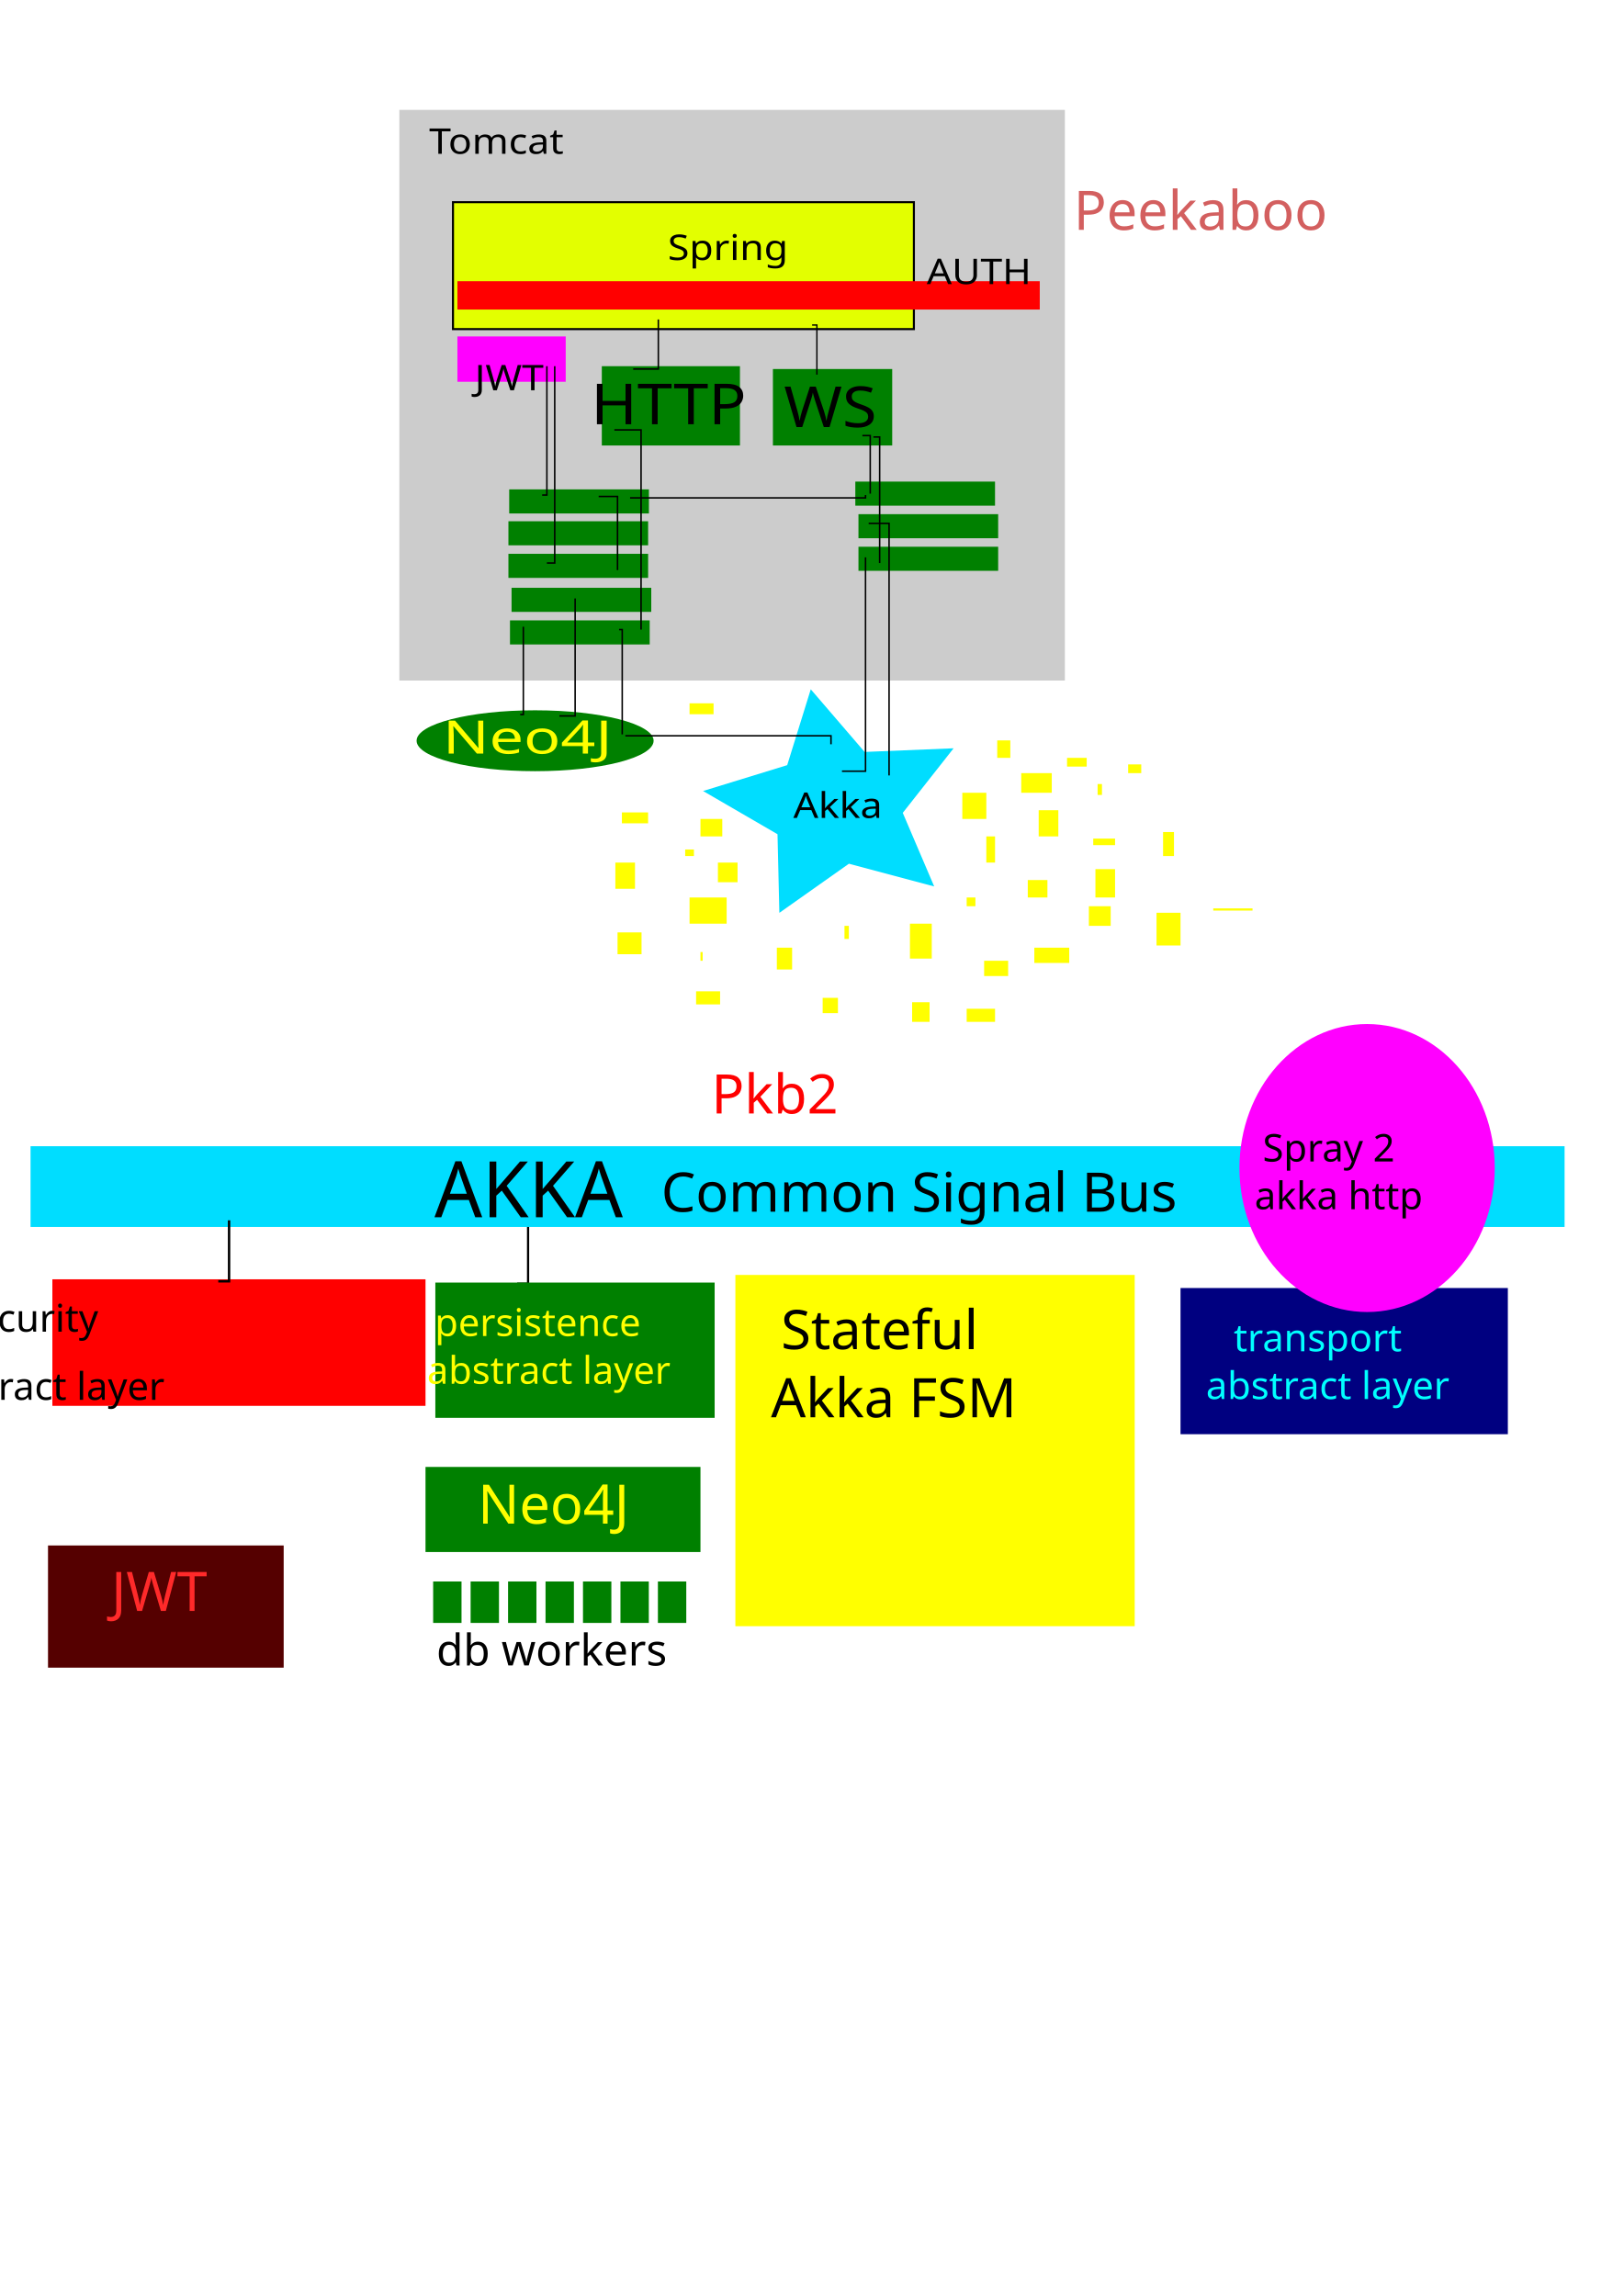
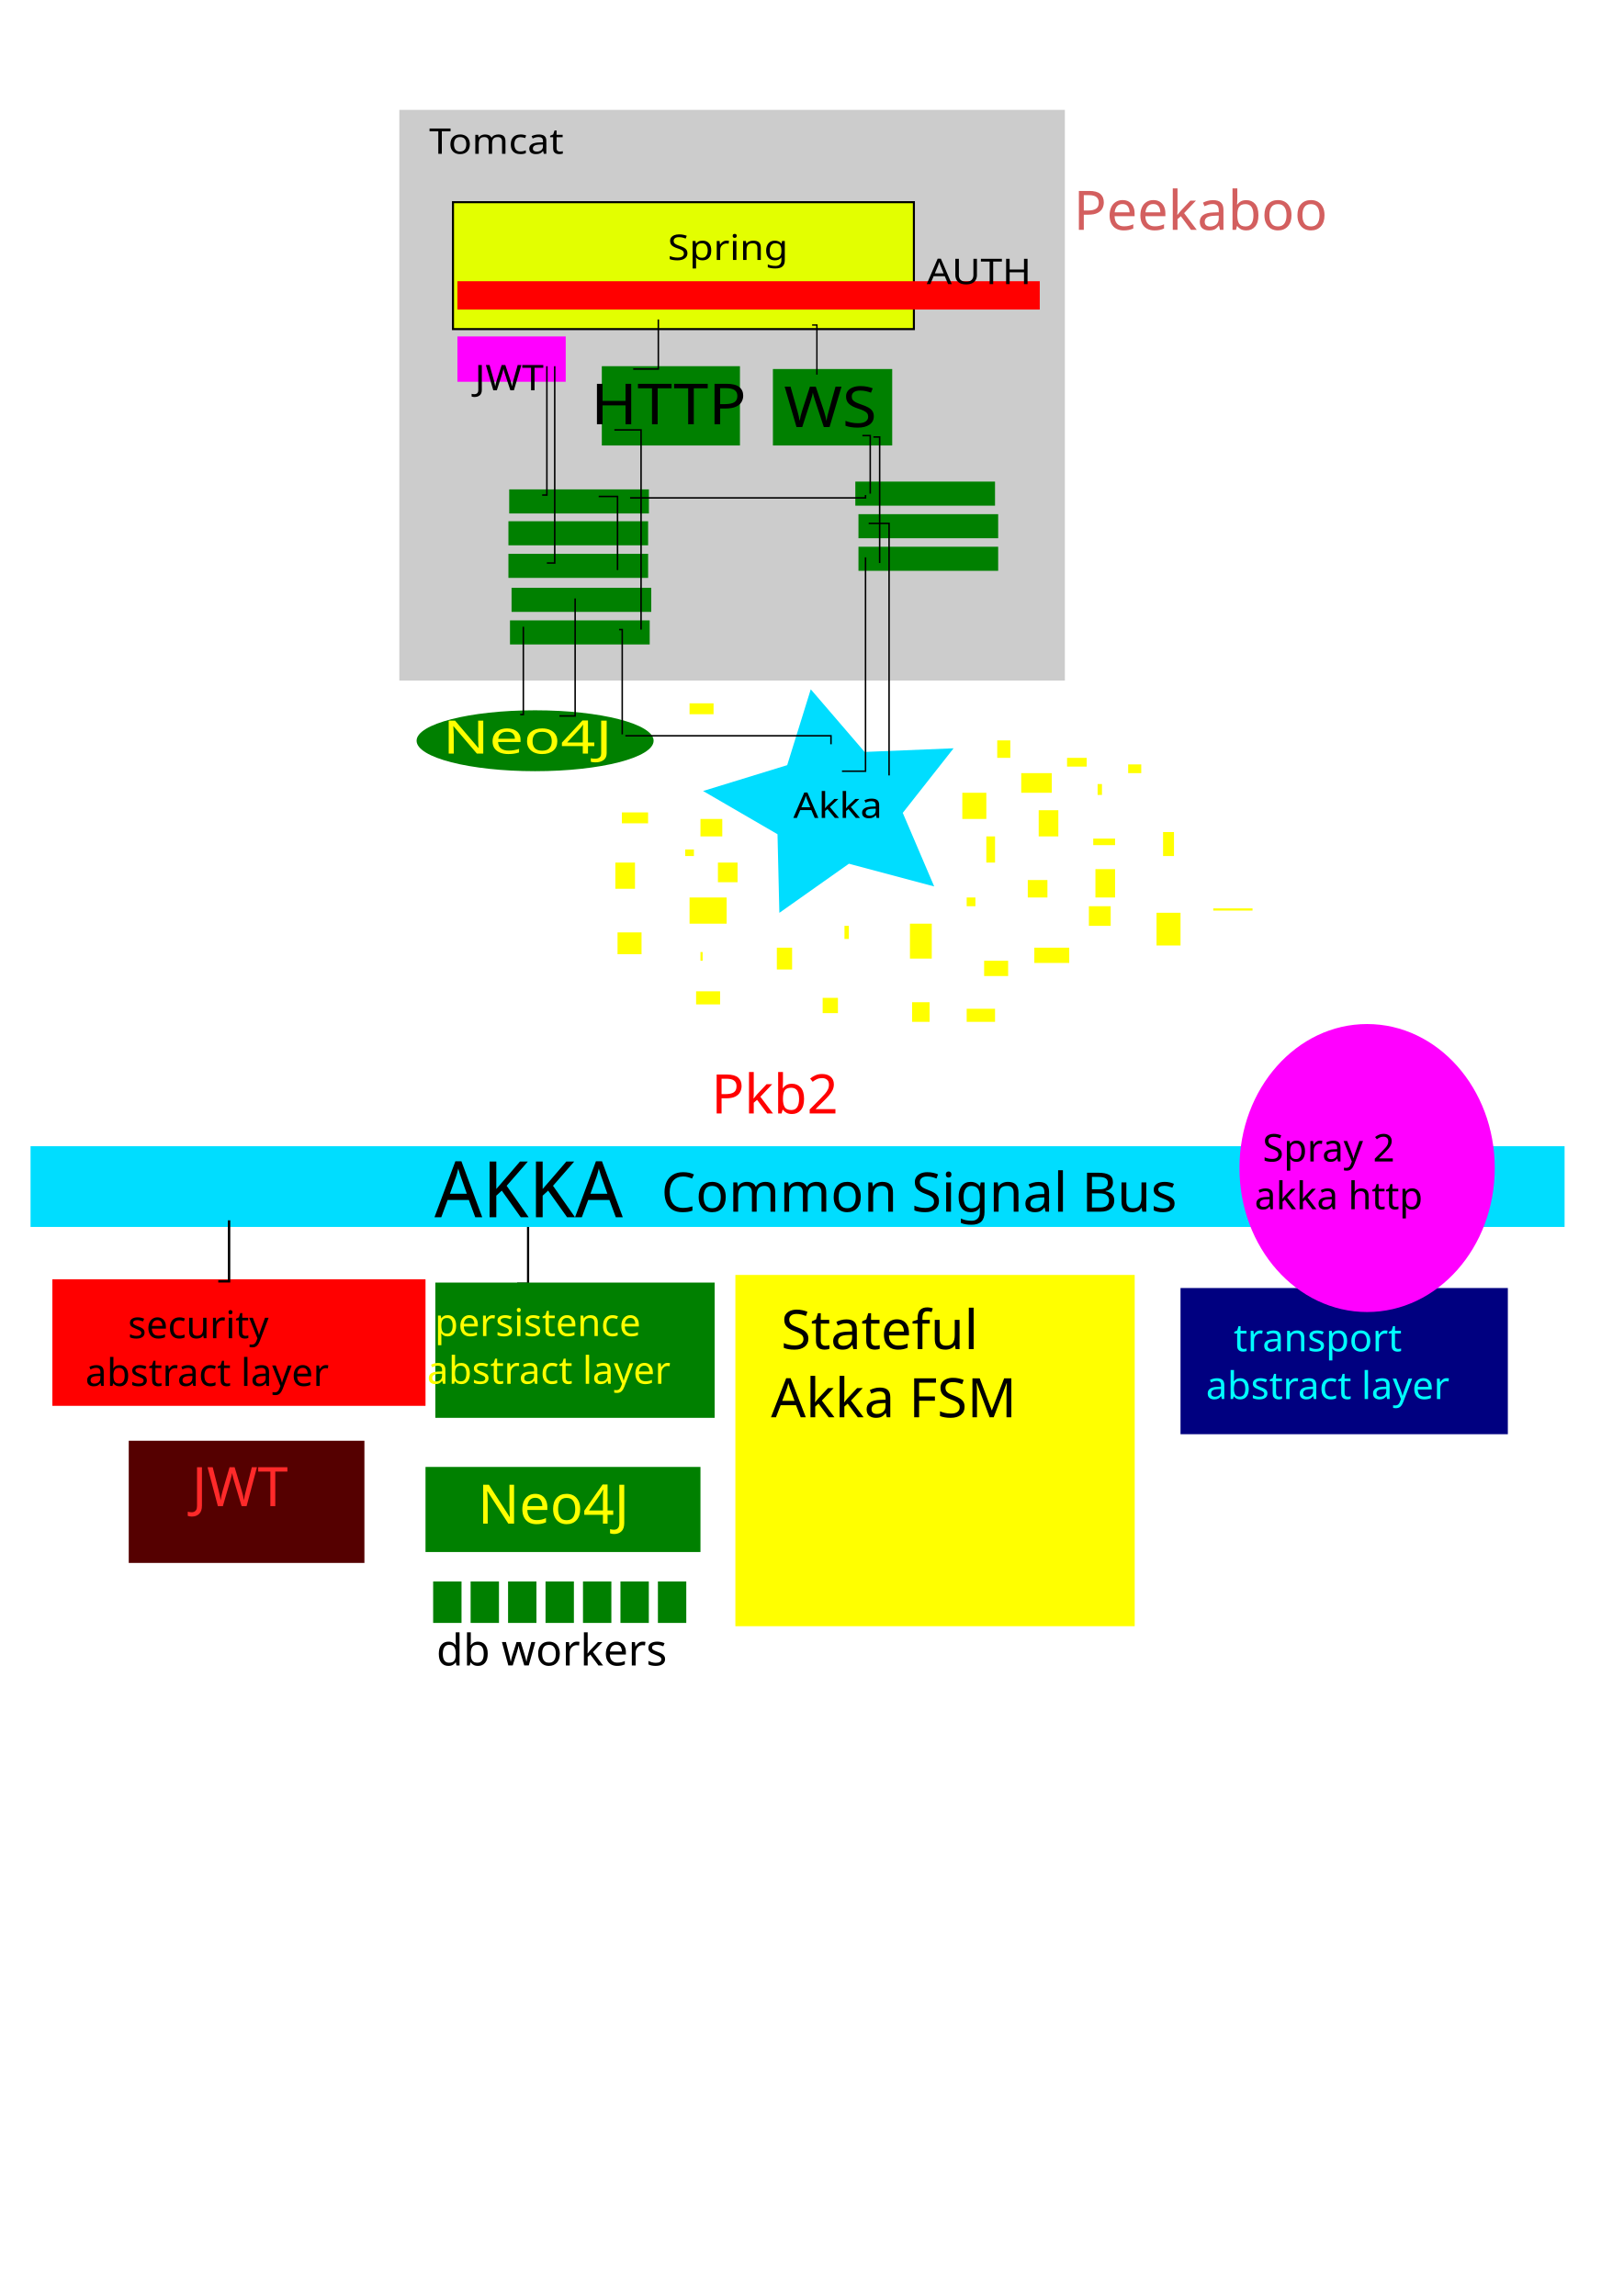
<svg xmlns="http://www.w3.org/2000/svg" width="210mm" height="297mm" viewBox="0 0 744.094 1052.362" id="svg2" version="1.1">
  <defs id="defs4" />
  <g id="layer1">
    <rect style="fill:#cccccc;fill-opacity:1" id="rect4170" width="305" height="261.568" x="183" y="50.362" />
    <rect style="fill:#e3ff00;fill-opacity:1;fill-rule:evenodd;stroke:#000000;stroke-width:0.936px;stroke-linecap:butt;stroke-linejoin:miter;stroke-opacity:1" id="rect3336" width="211.22" height="58.175" x="207.59" y="92.67" />
    <rect style="fill:#008000;fill-opacity:1" id="rect4138" width="63.302" height="36.347" x="275.795" y="167.841" />
    <rect style="fill:#008000;fill-opacity:1" id="rect4140" width="54.67" height="35.049" x="354.203" y="169.139" />
    <path style="fill:none;fill-rule:evenodd;stroke:#000000;stroke-width:0.683px;stroke-linecap:butt;stroke-linejoin:miter;stroke-opacity:1" d="m 301.691,146.422 0,22.717 -11.509,0" id="path4142" />
    <path style="fill:none;fill-rule:evenodd;stroke:#000000;stroke-width:0.621px;stroke-linecap:butt;stroke-linejoin:miter;stroke-opacity:1" d="m 372.167,148.973 2.191,0 0,22.746" id="path4144" />
    <text xml:space="preserve" style="font-style:normal;font-weight:normal;font-size:27.332px;line-height:125%;font-family:sans-serif;letter-spacing:0px;word-spacing:0px;fill:#000000;fill-opacity:1;stroke:none;stroke-width:1px;stroke-linecap:butt;stroke-linejoin:miter;stroke-opacity:1" x="257.191" y="204.71" id="text4146" transform="scale(1.052755,0.9498891)">
      <tspan id="tspan4148" x="257.191" y="204.71">HTTP</tspan>
    </text>
    <text xml:space="preserve" style="font-style:normal;font-weight:normal;font-size:27.332px;line-height:125%;font-family:sans-serif;letter-spacing:0px;word-spacing:0px;fill:#000000;fill-opacity:1;stroke:none;stroke-width:1px;stroke-linecap:butt;stroke-linejoin:miter;stroke-opacity:1" x="341.236" y="206.077" id="text4150" transform="scale(1.052755,0.9498891)">
      <tspan id="tspan4152" x="341.236" y="206.077">WS</tspan>
    </text>
    <rect style="fill:#ff0000;fill-opacity:1" id="rect4154" width="266.875" height="12.981" x="209.616" y="128.898" />
    <text xml:space="preserve" style="font-style:normal;font-weight:normal;font-size:17.082px;line-height:125%;font-family:sans-serif;letter-spacing:0px;word-spacing:0px;fill:#000000;fill-opacity:1;stroke:none;stroke-width:1px;stroke-linecap:butt;stroke-linejoin:miter;stroke-opacity:1" x="403.416" y="137.064" id="text4156" transform="scale(1.052755,0.9498891)">
      <tspan id="tspan4158" x="403.416" y="137.064">AUTH</tspan>
    </text>
    <text xml:space="preserve" style="font-style:normal;font-weight:normal;font-size:17.082px;line-height:125%;font-family:sans-serif;letter-spacing:0px;word-spacing:0px;fill:#000000;fill-opacity:1;stroke:none;stroke-width:1px;stroke-linecap:butt;stroke-linejoin:miter;stroke-opacity:1" x="290.673" y="125.448" id="text4160" transform="scale(1.052755,0.9498891)">
      <tspan id="tspan4162" x="290.673" y="125.448">Spring</tspan>
    </text>
    <rect style="fill:#ff00ff;fill-opacity:1" id="rect4164" width="49.634" height="20.77" x="209.616" y="154.211" />
    <text xml:space="preserve" style="font-style:normal;font-weight:normal;font-size:17.082px;line-height:125%;font-family:sans-serif;letter-spacing:0px;word-spacing:0px;fill:#000000;fill-opacity:1;stroke:none;stroke-width:1px;stroke-linecap:butt;stroke-linejoin:miter;stroke-opacity:1" x="206.628" y="188.311" id="text4166" transform="scale(1.052755,0.9498891)">
      <tspan id="tspan4168" x="206.628" y="188.311">JWT</tspan>
    </text>
    <text xml:space="preserve" style="font-style:normal;font-weight:normal;font-size:17.082px;line-height:125%;font-family:sans-serif;letter-spacing:0px;word-spacing:0px;fill:#000000;fill-opacity:1;stroke:none;stroke-width:1px;stroke-linecap:butt;stroke-linejoin:miter;stroke-opacity:1" x="186.812" y="74.201" id="text4172" transform="scale(1.052755,0.9498891)">
      <tspan id="tspan4174" x="186.812" y="74.201">Tomcat</tspan>
    </text>
    <rect style="fill:#008000;fill-opacity:1" id="rect4176" width="64.021" height="11.034" x="233.354" y="224.308" />
    <rect style="fill:#008000;fill-opacity:1" id="rect4176-3" width="64.021" height="11.034" x="232.994" y="238.912" />
    <rect style="fill:#008000;fill-opacity:1" id="rect4176-6" width="64.021" height="11.034" x="234.433" y="269.417" />
    <rect style="fill:#008000;fill-opacity:1" id="rect4176-7" width="64.021" height="11.034" x="233.713" y="284.346" />
    <rect style="fill:#008000;fill-opacity:1" id="rect4176-5" width="64.021" height="11.034" x="393.407" y="250.595" />
    <rect style="fill:#008000;fill-opacity:1" id="rect4176-35" width="64.021" height="11.034" x="393.407" y="235.667" />
    <rect style="fill:#008000;fill-opacity:1" id="rect4176-62" width="64.021" height="11.034" x="391.968" y="220.738" />
    <rect style="fill:#008000;fill-opacity:1" id="rect4176-1" width="64.021" height="11.034" x="232.994" y="253.84" />
    <ellipse style="fill:#008000;fill-opacity:1" id="path4235" cx="245.223" cy="339.515" rx="54.31" ry="13.955" />
    <text xml:space="preserve" style="font-style:normal;font-weight:normal;font-size:24.329px;line-height:125%;font-family:sans-serif;letter-spacing:0px;word-spacing:0px;fill:#ffff00;fill-opacity:1;stroke:none;stroke-width:1px;stroke-linecap:butt;stroke-linejoin:miter;stroke-opacity:1" x="176.341" y="397.449" id="text4237" transform="scale(1.150674,0.8690556)">
      <tspan id="tspan4239" x="176.341" y="397.449">Neo4J</tspan>
    </text>
    <path style="fill:#00ddff;fill-opacity:1" id="path4260" d="m 382,575.362 -40.03,-12.087 -32.651,26.123 -0.874,-41.806 L 273.51,524.613 313,510.862 l 11.06,-40.326 25.28,33.308 41.77,-1.943 -23.865,34.336 z" transform="matrix(0.9762472,0,0,0.8620138,55.18594,-89.67112)" />
    <text xml:space="preserve" style="font-style:normal;font-weight:normal;font-size:17.082px;line-height:125%;font-family:sans-serif;letter-spacing:0px;word-spacing:0px;fill:#000000;fill-opacity:1;stroke:none;stroke-width:1px;stroke-linecap:butt;stroke-linejoin:miter;stroke-opacity:1" x="345.336" y="394.665" id="text4264" transform="scale(1.052755,0.9498891)">
      <tspan id="tspan4266" x="345.336" y="394.665">Akka</tspan>
    </text>
    <path style="fill:none;fill-rule:evenodd;stroke:#000000;stroke-width:0.683px;stroke-linecap:butt;stroke-linejoin:miter;stroke-opacity:1" d="m 238.389,327.508 1.439,0 0,-40.241" id="path4276" />
    <path style="fill:none;fill-rule:evenodd;stroke:#000000;stroke-width:0.683px;stroke-linecap:butt;stroke-linejoin:miter;stroke-opacity:1" d="m 256.373,328.157 7.193,0 0,-53.871" id="path4278" />
    <path style="fill:none;fill-rule:evenodd;stroke:#000000;stroke-width:0.683px;stroke-linecap:butt;stroke-linejoin:miter;stroke-opacity:1" d="m 286.585,337.243 94.233,0 0,3.894" id="path4280" />
    <path style="fill:none;fill-rule:evenodd;stroke:#000000;stroke-width:0.683px;stroke-linecap:butt;stroke-linejoin:miter;stroke-opacity:1" d="m 398.083,239.886 9.351,0 0,115.531" id="path4282" />
    <path style="fill:none;fill-rule:evenodd;stroke:#000000;stroke-width:0.683px;stroke-linecap:butt;stroke-linejoin:miter;stroke-opacity:1" d="m 288.743,228.203 107.901,0 0,-1.298" id="path4284" />
    <path style="fill:none;fill-rule:evenodd;stroke:#000000;stroke-width:0.683px;stroke-linecap:butt;stroke-linejoin:miter;stroke-opacity:1" d="m 396.644,255.463 0,98.007 -10.79,0" id="path4286" />
    <path style="fill:none;fill-rule:evenodd;stroke:#000000;stroke-width:0.683px;stroke-linecap:butt;stroke-linejoin:miter;stroke-opacity:1" d="m 274.356,227.554 8.632,0 0,33.751" id="path4288" />
    <path style="fill:none;fill-rule:evenodd;stroke:#000000;stroke-width:0.683px;stroke-linecap:butt;stroke-linejoin:miter;stroke-opacity:1" d="m 283.708,288.564 1.439,0 0,48.03" id="path4290" />
    <path style="fill:none;fill-rule:evenodd;stroke:#000000;stroke-width:0.683px;stroke-linecap:butt;stroke-linejoin:miter;stroke-opacity:1" d="m 250.618,167.841 0,59.064 -2.158,0" id="path4292" />
    <path style="fill:none;fill-rule:evenodd;stroke:#000000;stroke-width:0.683px;stroke-linecap:butt;stroke-linejoin:miter;stroke-opacity:1" d="m 254.215,167.841 0,90.218 -3.597,0" id="path4294" />
    <path style="fill:none;fill-rule:evenodd;stroke:#000000;stroke-width:0.683px;stroke-linecap:butt;stroke-linejoin:miter;stroke-opacity:1" d="m 281.55,197.048 12.229,0 0,91.516" id="path4296" />
    <path style="fill:none;fill-rule:evenodd;stroke:#000000;stroke-width:0.683px;stroke-linecap:butt;stroke-linejoin:miter;stroke-opacity:1" d="m 395.205,199.644 3.597,0 0,26.611" id="path4298" />
    <path style="fill:none;fill-rule:evenodd;stroke:#000000;stroke-width:0.683px;stroke-linecap:butt;stroke-linejoin:miter;stroke-opacity:1" d="m 400.241,200.293 2.877,0 0,57.766" id="path4300" />
    <rect style="fill:#00ddff;fill-opacity:1" id="rect4302" width="703" height="37" x="14" y="525.362" />
    <text xml:space="preserve" style="font-style:normal;font-weight:normal;font-size:35.042px;line-height:125%;font-family:sans-serif;letter-spacing:0px;word-spacing:0px;fill:#000000;fill-opacity:1;stroke:none;stroke-width:1px;stroke-linecap:butt;stroke-linejoin:miter;stroke-opacity:1" x="203.312" y="546.378" id="text4304" transform="scale(0.979301,1.021136)">
      <tspan id="tspan4306" x="203.312" y="546.378">AKKA</tspan>
    </text>
    <text xml:space="preserve" style="font-style:normal;font-weight:normal;font-size:25px;line-height:125%;font-family:sans-serif;letter-spacing:0px;word-spacing:0px;fill:#d35f5f;fill-opacity:1;stroke:none;stroke-width:1px;stroke-linecap:butt;stroke-linejoin:miter;stroke-opacity:1" x="492" y="105.362" id="text4308">
      <tspan id="tspan4310" x="492" y="105.362">Peekaboo</tspan>
    </text>
    <text xml:space="preserve" style="font-style:normal;font-weight:normal;font-size:25px;line-height:125%;font-family:sans-serif;letter-spacing:0px;word-spacing:0px;fill:#ff0000;fill-opacity:1;stroke:none;stroke-width:1px;stroke-linecap:butt;stroke-linejoin:miter;stroke-opacity:1" x="326" y="510.362" id="text4312">
      <tspan id="tspan4314" x="326" y="510.362">Pkb2</tspan>
    </text>
    <rect style="fill:#ff0000;fill-opacity:1" id="rect4316" width="171" height="58" x="24" y="586.362" />
-     <text xml:space="preserve" style="font-style:normal;font-weight:normal;font-size:17.5px;line-height:125%;font-family:sans-serif;letter-spacing:0px;word-spacing:0px;fill:#000000;fill-opacity:1;stroke:none;stroke-width:1px;stroke-linecap:butt;stroke-linejoin:miter;stroke-opacity:1;text-anchor:middle;text-align:center;" x="117.298" y="610.362" id="text4318">
-       <tspan id="tspan4320" x="31" y="610.362">security </tspan>
-       <tspan x="31" y="641.612" id="tspan4473">abstract layer</tspan>
+     <text xml:space="preserve" style="font-style:normal;font-weight:normal;font-size:17.5px;line-height:125%;font-family:sans-serif;text-align:center;letter-spacing:0px;word-spacing:0px;text-anchor:middle;fill:#000000;fill-opacity:1;stroke:none;stroke-width:1px;stroke-linecap:butt;stroke-linejoin:miter;stroke-opacity:1" x="106.298" y="613.362" id="text4318">
+       <tspan id="tspan4320" x="109.083" y="613.362">security </tspan>
+       <tspan x="106.298" y="635.237" id="tspan4473">abstract layer</tspan>
    </text>
    <rect style="fill:#008000;fill-opacity:1" id="rect4322" width="126" height="39" x="195" y="672.362" />
    <text xml:space="preserve" style="font-style:normal;font-weight:normal;font-size:25px;line-height:125%;font-family:sans-serif;letter-spacing:0px;word-spacing:0px;fill:#ffff00;fill-opacity:1;stroke:none;stroke-width:1px;stroke-linecap:butt;stroke-linejoin:miter;stroke-opacity:1" x="219" y="698.362" id="text4324">
      <tspan id="tspan4326" x="219" y="698.362">Neo4J</tspan>
    </text>
    <path style="fill:none;fill-rule:evenodd;stroke:#000000;stroke-width:1.097px;stroke-linecap:butt;stroke-linejoin:miter;stroke-opacity:1" d="m 104.978,559.333 0,27.951 -4.951,0" id="path4328" />
    <path style="fill:none;fill-rule:evenodd;stroke:#000000;stroke-width:1px;stroke-linecap:butt;stroke-linejoin:miter;stroke-opacity:1" d="m 242,562.362 0,26 -5,0" id="path4330" />
    <rect style="fill:#ffff00;fill-opacity:1" id="rect4332" width="11" height="12" x="441" y="363.362" />
    <rect style="fill:#ffff00;fill-opacity:1" id="rect4334" width="9" height="12" x="476" y="371.362" />
    <rect style="fill:#ffff00;fill-opacity:1" id="rect4336" width="14" height="9" x="468" y="354.362" />
    <rect style="fill:#ffff00;fill-opacity:1" id="rect4338" width="4" height="12" x="452" y="383.362" />
    <rect style="fill:#ffff00;fill-opacity:1" id="rect4340" width="9" height="8" x="471" y="403.362" />
    <rect style="fill:#ffff00;fill-opacity:1" id="rect4342" width="10" height="3" x="501" y="384.362" />
    <rect style="fill:#ffff00;fill-opacity:1" id="rect4344" width="2" height="5" x="503" y="359.362" />
    <rect style="fill:#ffff00;fill-opacity:1" id="rect4346" width="9" height="4" x="489" y="347.362" />
    <rect style="fill:#ffff00;fill-opacity:1" id="rect4348" width="6" height="4" x="517" y="350.362" />
    <rect style="fill:#ffff00;fill-opacity:1" id="rect4350" width="5" height="11" x="533" y="381.362" />
    <rect style="fill:#ffff00;fill-opacity:1" id="rect4352" width="10" height="9" x="499" y="415.362" />
    <rect style="fill:#ffff00;fill-opacity:1" id="rect4354" width="9" height="13" x="502" y="398.362" />
    <rect style="fill:#ffff00;fill-opacity:1" id="rect4356" width="11" height="15" x="530" y="418.362" />
    <rect style="fill:#ffff00;fill-opacity:1" id="rect4358" width="18" height="1" x="556" y="416.362" />
    <rect style="fill:#ffff00;fill-opacity:1" id="rect4360" width="4" height="4" x="443" y="411.362" />
    <rect style="fill:#ffff00;fill-opacity:1" id="rect4362" width="10" height="16" x="417" y="423.362" />
    <rect style="fill:#ffff00;fill-opacity:1" id="rect4364" width="7" height="10" x="356" y="434.362" />
    <rect style="fill:#ffff00;fill-opacity:1" id="rect4366" width="17" height="12" x="316" y="411.362" />
    <rect style="fill:#ffff00;fill-opacity:1" id="rect4368" width="4" height="3" x="314" y="389.362" />
    <rect style="fill:#ffff00;fill-opacity:1" id="rect4370" width="9" height="12" x="282" y="395.362" />
    <rect style="fill:#ffff00;fill-opacity:1" id="rect4372" width="12" height="5" x="285" y="372.362" />
    <rect style="fill:#ffff00;fill-opacity:1" id="rect4374" width="9" height="9" x="329" y="395.362" />
    <rect style="fill:#ffff00;fill-opacity:1" id="rect4376" width="1" height="4" x="321" y="436.362" />
    <rect style="fill:#ffff00;fill-opacity:1" id="rect4378" width="11" height="10" x="283" y="427.362" />
    <rect style="fill:#ffff00;fill-opacity:1" id="rect4380" width="2" height="6" x="387" y="424.362" />
    <rect style="fill:#ffff00;fill-opacity:1" id="rect4382" width="7" height="7" x="377" y="457.362" />
    <rect style="fill:#ffff00;fill-opacity:1" id="rect4384" width="11" height="6" x="319" y="454.362" />
    <rect style="fill:#ffff00;fill-opacity:1" id="rect4386" width="8" height="9" x="418" y="459.362" />
    <rect style="fill:#ffff00;fill-opacity:1" id="rect4388" width="11" height="7" x="451" y="440.362" />
    <rect style="fill:#ffff00;fill-opacity:1" id="rect4390" width="13" height="6" x="443" y="462.362" />
    <rect style="fill:#ffff00;fill-opacity:1" id="rect4392" width="16" height="7" x="474" y="434.362" />
    <rect style="fill:#ffff00;fill-opacity:1" id="rect4394" width="6" height="8" x="457" y="339.362" />
    <rect style="fill:#ffff00;fill-opacity:1" id="rect4396" width="10" height="8" x="321" y="375.362" />
    <rect style="fill:#ffff00;fill-opacity:1" id="rect4398" width="11" height="5" x="316" y="322.362" />
    <rect style="fill:#000080;fill-opacity:1" id="rect4400" width="150" height="67" x="541" y="590.362" />
    <rect style="fill:#008000;fill-opacity:1" id="rect4402" width="13" height="19" x="215.667" y="724.862" />
    <rect style="fill:#008000;fill-opacity:1" id="rect4402-2" width="13" height="19" x="198.5" y="724.862" />
    <rect style="fill:#008000;fill-opacity:1" id="rect4402-7" width="13" height="19" x="267.167" y="724.862" />
    <rect style="fill:#008000;fill-opacity:1" id="rect4402-0" width="13" height="19" x="250" y="724.862" />
    <rect style="fill:#008000;fill-opacity:1" id="rect4402-9" width="13" height="19" x="301.5" y="724.862" />
    <rect style="fill:#008000;fill-opacity:1" id="rect4402-3" width="13" height="19" x="284.333" y="724.862" />
    <rect style="fill:#008000;fill-opacity:1" id="rect4402-6" width="13" height="19" x="232.833" y="724.862" />
    <text xml:space="preserve" style="font-style:normal;font-weight:normal;font-size:20px;line-height:125%;font-family:sans-serif;letter-spacing:0px;word-spacing:0px;fill:#000000;fill-opacity:1;stroke:none;stroke-width:1px;stroke-linecap:butt;stroke-linejoin:miter;stroke-opacity:1" x="200" y="763.362" id="text4449">
      <tspan id="tspan4451" x="200" y="763.362">db workers</tspan>
    </text>
    <rect style="fill:#008000;fill-opacity:1" id="rect4402-26" width="128" height="62" x="199.5" y="587.862" />
    <text xml:space="preserve" style="font-style:normal;font-weight:normal;font-size:17.5px;line-height:125%;font-family:sans-serif;text-align:center;letter-spacing:0px;word-spacing:0px;text-anchor:middle;fill:#ffff00;fill-opacity:1;stroke:none;stroke-width:1px;stroke-linecap:butt;stroke-linejoin:miter;stroke-opacity:1" x="262.366" y="612.362" id="text4467">
      <tspan id="tspan4469" x="262.366" y="612.362">persistence</tspan>
      <tspan x="265.151" y="634.237" id="tspan4471">abstract layer </tspan>
    </text>
    <rect style="fill:#ffff00;fill-opacity:1" id="rect4475" width="183" height="161" x="337" y="584.362" />
-     <rect style="fill:#550000;fill-opacity:1" id="rect4477" width="108" height="56" x="22" y="708.362" />
-     <text xml:space="preserve" style="font-style:normal;font-weight:normal;font-size:25px;line-height:125%;font-family:sans-serif;letter-spacing:0px;word-spacing:0px;fill:#ff2a2a;fill-opacity:1;stroke:none;stroke-width:1px;stroke-linecap:butt;stroke-linejoin:miter;stroke-opacity:1" x="51" y="738.362" id="text4479">
-       <tspan id="tspan4481" x="51" y="738.362">JWT</tspan>
+     <rect style="fill:#550000;fill-opacity:1" id="rect4477" width="108" height="56" x="59" y="660.362" />
+     <text xml:space="preserve" style="font-style:normal;font-weight:normal;font-size:25px;line-height:125%;font-family:sans-serif;letter-spacing:0px;word-spacing:0px;fill:#ff2a2a;fill-opacity:1;stroke:none;stroke-width:1px;stroke-linecap:butt;stroke-linejoin:miter;stroke-opacity:1" x="88" y="690.362" id="text4479">
+       <tspan id="tspan4481" x="88" y="690.362">JWT</tspan>
    </text>
    <text xml:space="preserve" style="font-style:normal;font-weight:normal;font-size:17.5px;line-height:125%;font-family:sans-serif;text-align:center;letter-spacing:0px;word-spacing:0px;text-anchor:middle;fill:#00ffff;fill-opacity:1;stroke:none;stroke-width:1px;stroke-linecap:butt;stroke-linejoin:miter;stroke-opacity:1" x="619.826" y="619.362" id="text4483">
      <tspan id="tspan4485" x="619.826" y="619.362">transport</tspan>
      <tspan x="619.826" y="641.237" id="tspan4487">abstract layer</tspan>
    </text>
    <text xml:space="preserve" style="font-style:normal;font-weight:normal;font-size:25px;line-height:125%;font-family:sans-serif;letter-spacing:0px;word-spacing:0px;fill:#000000;fill-opacity:1;stroke:none;stroke-width:1px;stroke-linecap:butt;stroke-linejoin:miter;stroke-opacity:1" x="303" y="555.362" id="text4489">
      <tspan id="tspan4491" x="303" y="555.362">Common Signal Bus </tspan>
    </text>
    <text xml:space="preserve" style="font-style:normal;font-weight:normal;font-size:25px;line-height:125%;font-family:sans-serif;text-align:center;letter-spacing:0px;word-spacing:0px;text-anchor:middle;fill:#000000;fill-opacity:1;stroke:none;stroke-width:1px;stroke-linecap:butt;stroke-linejoin:miter;stroke-opacity:1" x="425.856" y="618.362" id="text4493">
      <tspan id="tspan4495" x="425.856" y="618.362">Stateful</tspan>
      <tspan x="425.856" y="649.612" id="tspan4497">Akka FSM</tspan>
    </text>
    <ellipse style="fill:#ff00ff;fill-opacity:1" id="path4499" cx="626.5" cy="535.362" rx="58.5" ry="66" />
    <text xml:space="preserve" style="font-style:normal;font-weight:normal;font-size:17.5px;line-height:125%;font-family:sans-serif;text-align:center;letter-spacing:0px;word-spacing:0px;text-anchor:middle;fill:#000000;fill-opacity:1;stroke:none;stroke-width:1px;stroke-linecap:butt;stroke-linejoin:miter;stroke-opacity:1" x="624.843" y="532.362" id="text4501">
      <tspan id="tspan4503" x="624.843" y="532.362">Spray 2</tspan>
      <tspan x="624.843" y="554.237" id="tspan4505">akka http</tspan>
    </text>
  </g>
</svg>
